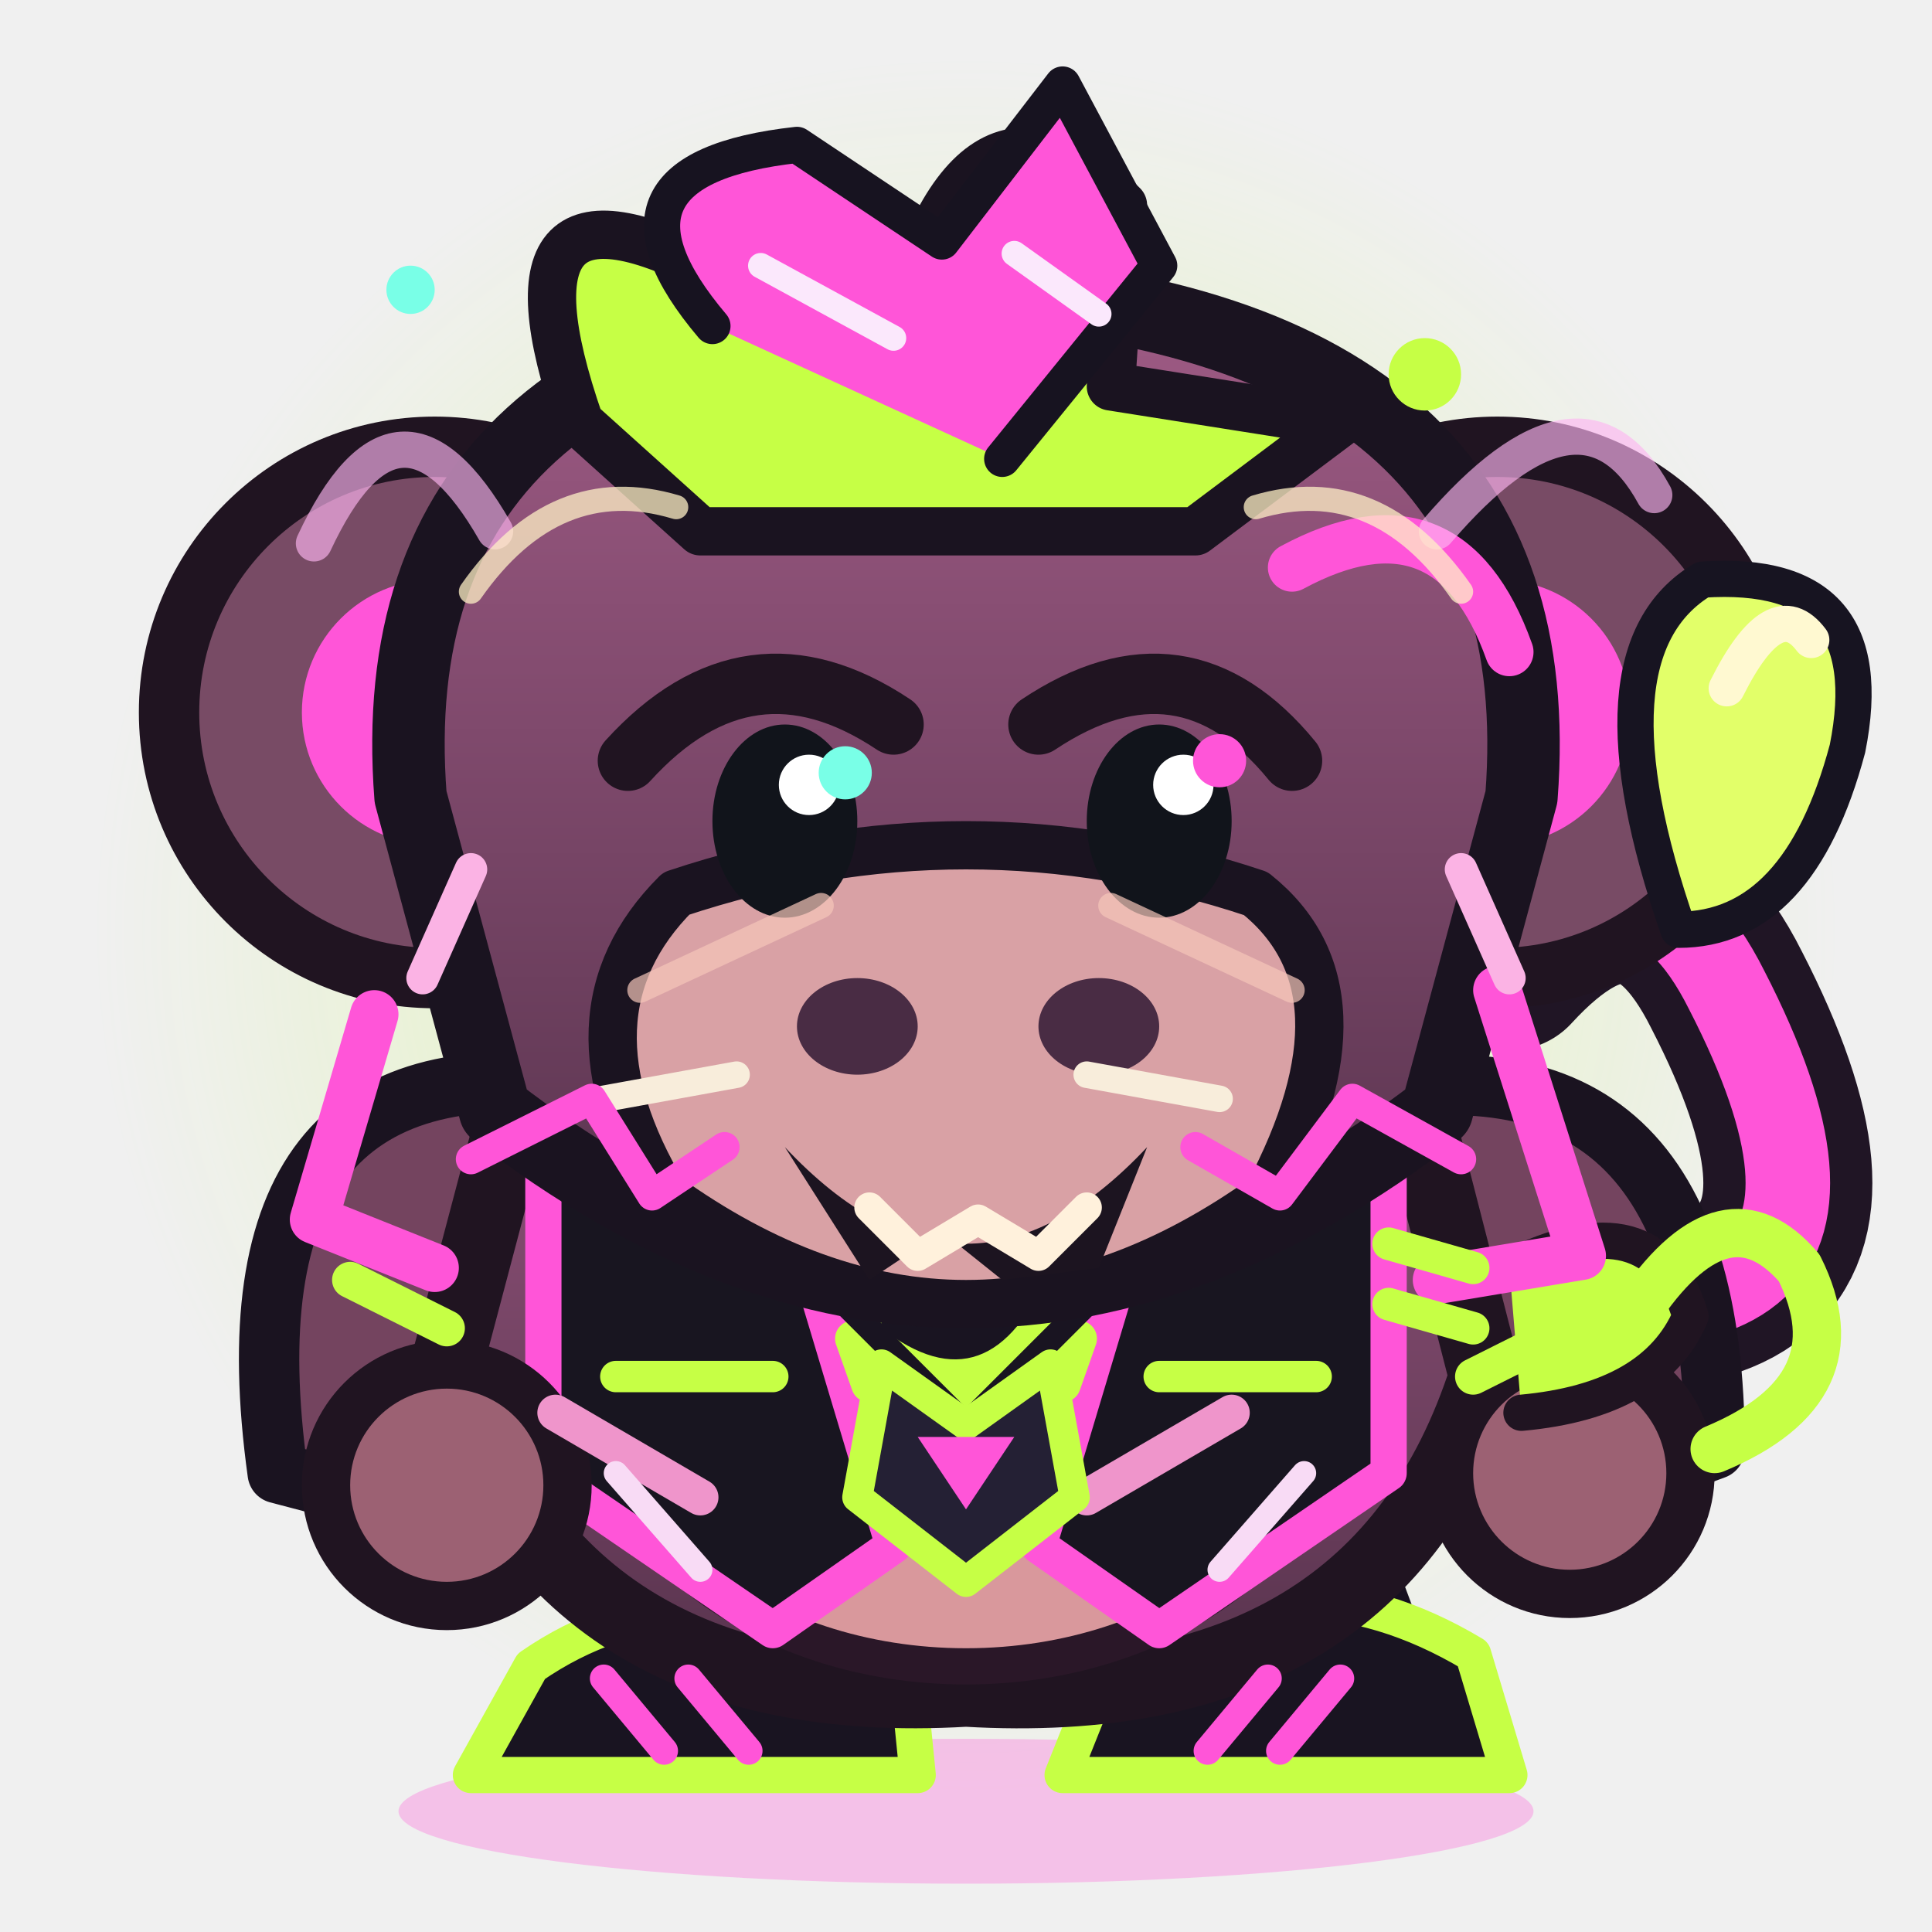
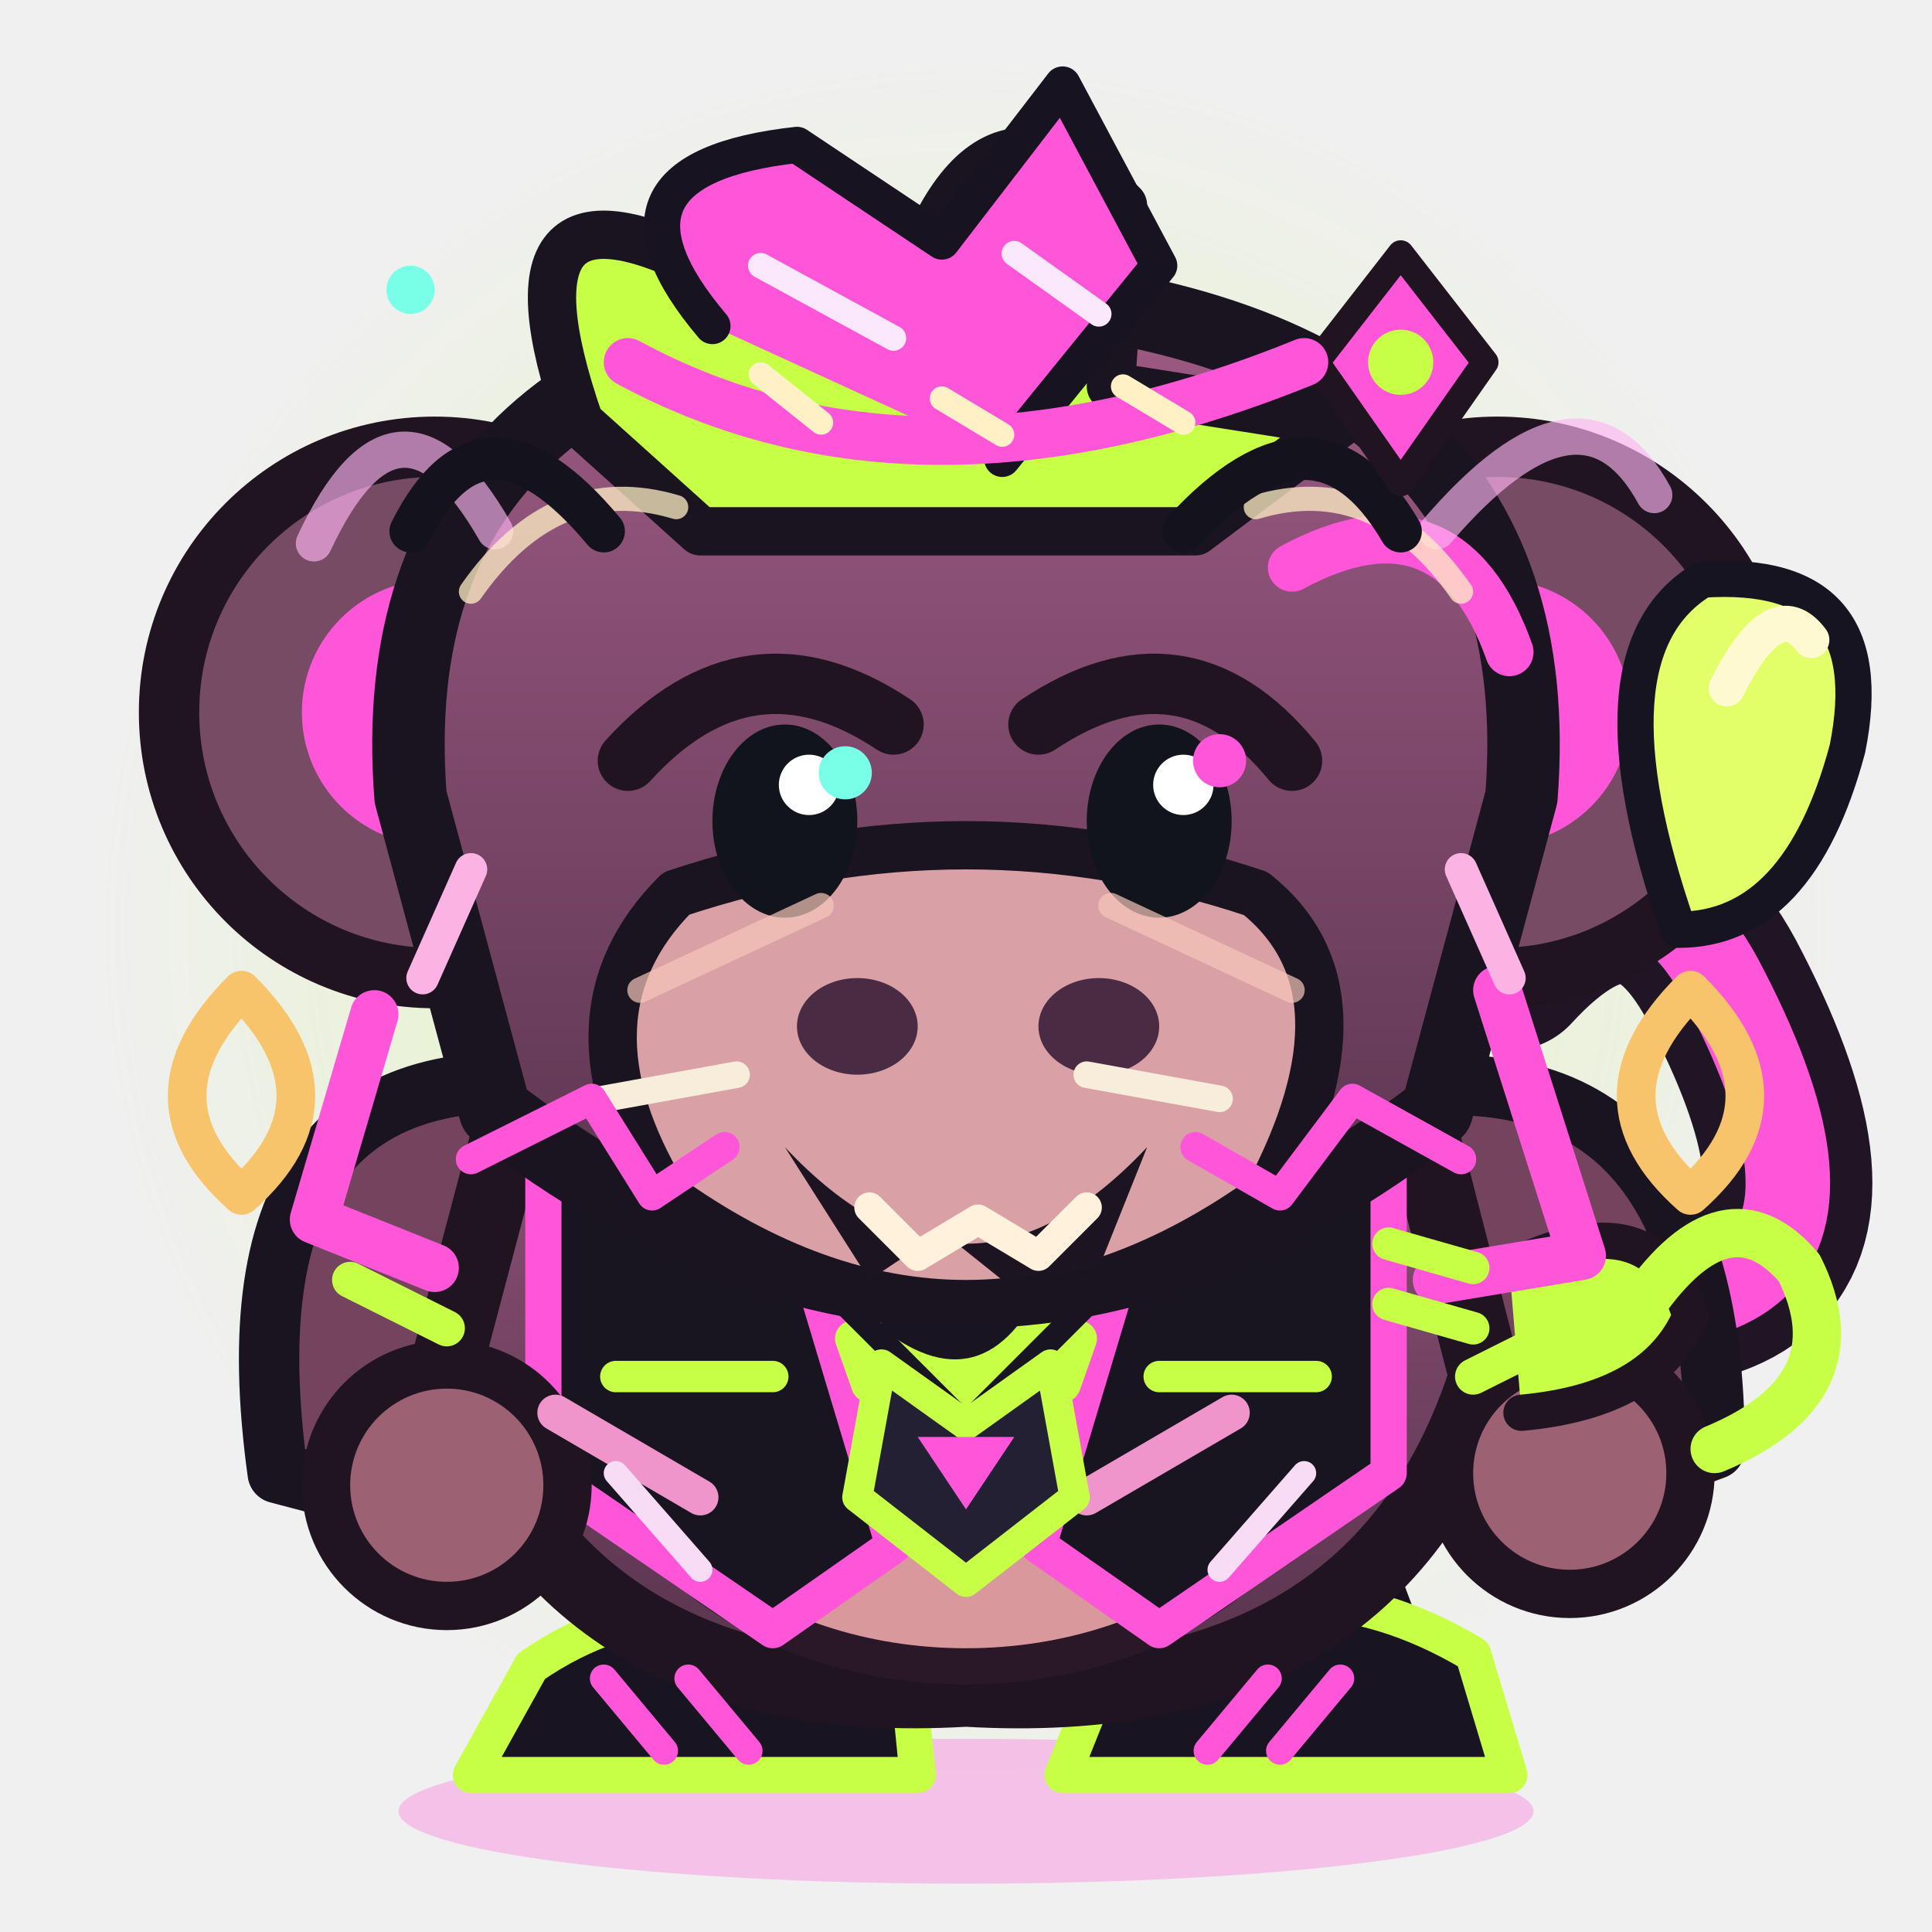
- <svg xmlns="http://www.w3.org/2000/svg" viewBox="0 0 160 160" role="img" aria-labelledby="title desc">
+ <svg xmlns="http://www.w3.org/2000/svg" data-starborn-ready="1" viewBox="0 0 160 160" role="img" aria-labelledby="title desc">
  <defs>
    <radialGradient id="halo">
      <stop stop-color="#c6ff45" stop-opacity=".38" />
      <stop offset="1" stop-color="#c6ff45" stop-opacity="0" />
    </radialGradient>
    <linearGradient id="fur" x2="0" y2="1">
      <stop stop-color="#9f5b85" />
      <stop offset="1" stop-color="#57334d" />
    </linearGradient>
    <linearGradient id="bananaSteel">
      <stop stop-color="#fff9c0" />
      <stop offset=".45" stop-color="#c6ff45" />
      <stop offset="1" stop-color="#568c13" />
    </linearGradient>
  </defs>
  <style>@media (prefers-reduced-motion: no-preference){#mascot{transform-box:fill-box;transform-origin:center}#lids{animation:blink 4s steps(1,end) infinite}@keyframes blink{0%,12%,17%,100%{opacity:0}13%,16%{opacity:1}}}</style>
  <g id="mascot">
    <circle cx="80" cy="77" r="72" fill="url(#halo)" />
    <ellipse cx="80" cy="150" rx="47" ry="6" fill="#ff55d8" opacity=".3" />
    <g id="chunky-figure" stroke-linejoin="round" stroke-linecap="round">
      <path d="M115 105Q161 117 143 82Q136 68 125 80" fill="none" stroke="#201525" stroke-width="14" />
      <path d="M115 105Q161 117 143 82Q136 68 125 80" fill="none" stroke="#ff55d8" stroke-width="7" />
      <path d="M56 119 50 140 72 143 76 122M88 122 94 143 116 139 107 115" fill="#493149" stroke="#16101f" stroke-width="6" />
      <path d="M44 138q13-9 31-1l1 10H39zm48-1q15-9 30 0l3 10H88z" fill="#191421" stroke="#c6ff45" stroke-width="3" />
      <path d="M48 90Q18 86 23 122L42 127 54 109M111 91q31-7 31 29l-19 7-19-17" fill="#74445f" stroke="#1a1320" stroke-width="5" />
      <path d="M46 79Q80 68 114 79L123 114Q114 142 80 140Q46 142 37 113Z" fill="url(#fur)" stroke="#201421" stroke-width="6" />
      <ellipse cx="80" cy="114" rx="31" ry="24" fill="#d9989c" stroke="#2a1728" stroke-width="3" />
      <path d="M45 87L62 88 74 128 64 135 45 122Z M115 87L98 88 86 128 96 135 115 122Z" fill="#181520" stroke="#ff55d8" stroke-width="3" />
      <path d="M64 92 76 126m20-34-12 34" stroke="#c6ff45" stroke-width="3" stroke-dasharray="4 6" />
      <path d="m70 108 10-10 10 10-10 10Z" fill="#c6ff45" stroke="#191421" stroke-width="2" />
      <path d="M73 107q11-8 14-2-5 12-14 5" fill="#191421" />
      <circle cx="37" cy="123" r="10" fill="#9c6173" stroke="#201421" stroke-width="4" />
      <circle cx="130" cy="122" r="10" fill="#9c6173" stroke="#201421" stroke-width="4" />
      <circle cx="36" cy="59" r="22" fill="#784b65" stroke="#201421" stroke-width="5" />
      <circle cx="124" cy="59" r="22" fill="#784b65" stroke="#201421" stroke-width="5" />
      <circle cx="36" cy="59" r="11" fill="#ff55d8" />
      <circle cx="124" cy="59" r="11" fill="#ff55d8" />
      <path d="M34 66Q31 27 80 24Q129 27 126 66L119 92Q80 122 41 92Z" fill="url(#fur)" stroke="#1a1320" stroke-width="6" />
      <path d="M48 35q-8-23 12-12l14 6q6-25 19-12l-1 15 19 3-12 9H58Z" fill="#c6ff45" stroke="#1a1320" stroke-width="4" />
      <path d="M56 74Q80 66 104 74Q114 82 105 99Q80 117 55 99Q46 84 56 74" fill="#d9a1a5" stroke="#1a1320" stroke-width="4" />
      <path d="M52 63q10-11 22-3M86 60q12-8 21 3" fill="none" stroke="#201421" stroke-width="5" />
      <ellipse cx="65" cy="68" rx="6" ry="8" fill="#11141b" />
      <ellipse cx="96" cy="68" rx="6" ry="8" fill="#11141b" />
      <circle cx="67" cy="65" r="2.5" fill="#fff" />
      <circle cx="98" cy="65" r="2.5" fill="#fff" />
      <ellipse cx="71" cy="85" rx="5" ry="4" fill="#492c44" />
      <ellipse cx="91" cy="85" rx="5" ry="4" fill="#492c44" />
      <path d="M65 95q15 16 30 0l-4 10-8 1-5-4-6 4Z" fill="#1c1420" />
      <path d="m72 100 4 4 5-3 5 3 4-4" fill="none" stroke="#fff1dc" stroke-width="2.5" />
      <path d="M107 47q13-7 18 7" fill="none" stroke="#ff55d8" stroke-width="4" />
      <path d="M125 105q12-6 15 4-3 7-14 8" fill="#c6ff45" stroke="#201421" stroke-width="3" />
      <g id="premium-character-details" stroke-linecap="round" stroke-linejoin="round">
        <path d="M26 45q7-15 15-1M119 44q12-14 18-3" fill="none" stroke="#fdb6f1" stroke-width="3" opacity=".65" />
        <path d="M59 27q-11-13 7-15l12 8 10-13 8 15-13 16" fill="#ff55d8" stroke="#171320" stroke-width="3" />
        <path d="m63 22 11 6m10-7 7 5" stroke="#fbe8fc" stroke-width="2.1" />
        <path d="M39 49q7-10 17-7m48 0q10-3 17 7" fill="none" stroke="#fff0c6" stroke-width="2" opacity=".75" />
        <path d="m31 84-5 17 10 4m88-23 7 22-12 2" fill="none" stroke="#ff55d8" stroke-width="4" />
        <path d="m29 106 8 4m93 0-8 4" stroke="#c6ff45" stroke-width="3" />
        <path d="M53 82 68 75m39 7-15-7" stroke="#f5c6b9" stroke-width="2.1" opacity=".7" />
        <path d="m50 91 11-2m40 2-11-2" stroke="#f8eddb" stroke-width="2.2" />
        <path d="M39 96 49 91l5 8 6-4m61 1-9-5-6 8-7-4" fill="none" stroke="#ff55d8" stroke-width="2.5" />
        <path d="m46 117 12 7m44-7-12 7" stroke="#ef95cb" stroke-width="3" />
        <path d="m51 122 7 8m50-8-7 8" stroke="#f8dbf5" stroke-width="2" />
        <path d="M51 114h13m32 0h13" stroke="#c6ff45" stroke-width="2.6" />
        <path d="M73 113l7 5 7-5 2 11-9 7-9-7Z" fill="#242034" stroke="#c6ff45" stroke-width="2.5" />
        <path d="M76 119h8l-4 6Z" fill="#ff55d8" />
        <path d="m57 139 5 6m-12-6 5 6m50-6-5 6m11-6-5 6" stroke="#ff55d8" stroke-width="2.3" />
        <path d="M136 108q7-10 13-3 5 10-7 15" fill="none" stroke="#c6ff45" stroke-width="4" />
        <path d="M139 77q-8-23 2-29 15-1 12 14-4 15-14 15Z" fill="#e2ff69" stroke="#171421" stroke-width="3" />
        <path d="M143 57q4-8 7-4" stroke="#fff9d1" stroke-width="3" fill="none" />
        <path d="m115 103 7 2m-7 3 7 2" stroke="#c6ff45" stroke-width="2.7" />
        <circle cx="70" cy="64" r="2.2" fill="#79ffe7" />
        <circle cx="101" cy="63" r="2.2" fill="#ff55d8" />
        <path d="m39 72-4 9m86-9 4 9" stroke="#fbb3e4" stroke-width="2.7" />
        <circle cx="118" cy="31" r="3" fill="#c6ff45" />
        <circle cx="34" cy="24" r="2" fill="#79ffe7" />
      </g>
    </g>
  </g>
  <g id="lids" opacity="0">
    <path d="M60 68h13m17 0h14" stroke="#201421" stroke-width="6.5" stroke-linecap="round" fill="none" />
  </g>
  <g id="spark" opacity="0">
    <path d="M147 32l3-9 3 9-3 9Z" fill="#ff55d8" stroke="#c6ff45" stroke-width="1.5" />
  </g>
+   <g stroke-linecap="round" stroke-linejoin="round">
+     <path d="M34 44q6-12 16 0m48 0q11-12 18 0" fill="none" stroke="#14121c" stroke-width="3.5" />
+     <path d="m109 30 7-9 7 9-7 10Z" fill="#ff55d8" stroke="#211421" stroke-width="2.2" />
+     <circle cx="116" cy="30" r="2.7" fill="#c6ff45" />
+     <path d="M20 82q-9 9 0 17 9-8 0-17m120 0q9 9 0 17-9-8 0-17" fill="none" stroke="#f7c36b" stroke-width="3.2" />
+     <path d="M52 30q24 13 56 0" fill="none" stroke="#ff55d8" stroke-width="4" />
+     <path d="m63 31 5 4m10-2 5 3m10-4 5 3" stroke="#fff0c6" stroke-width="2" />
+   </g>
</svg>
